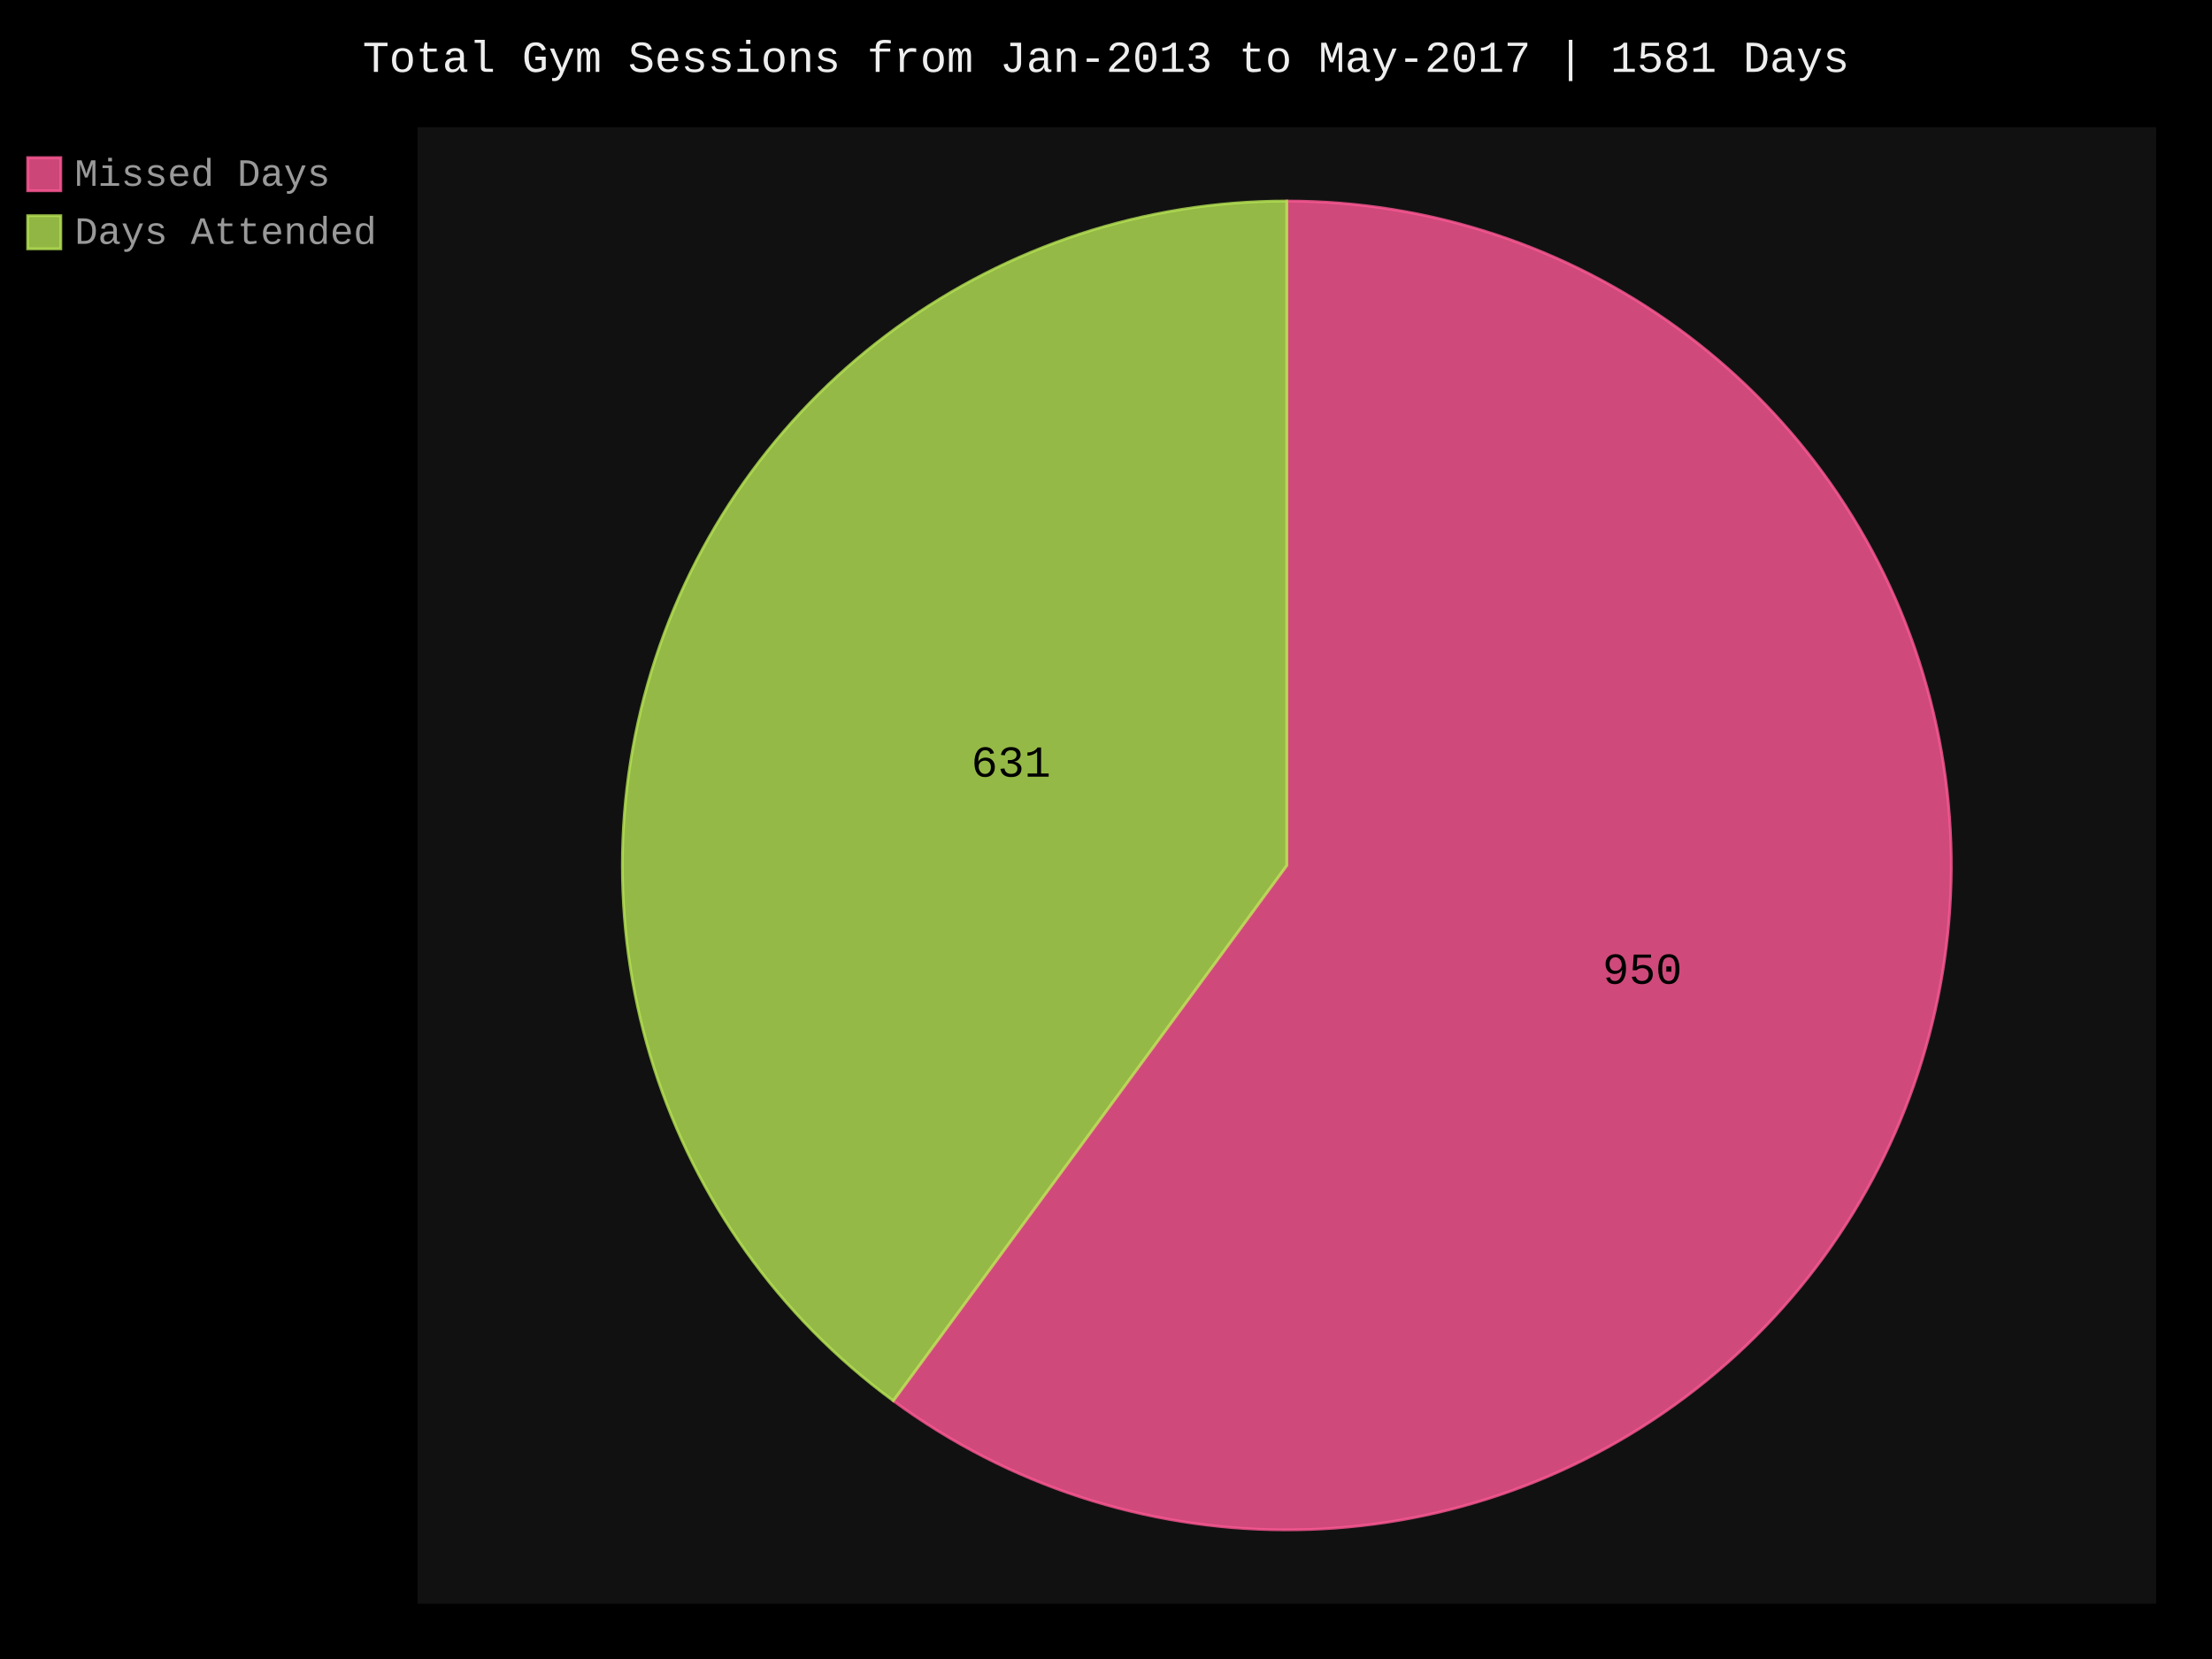
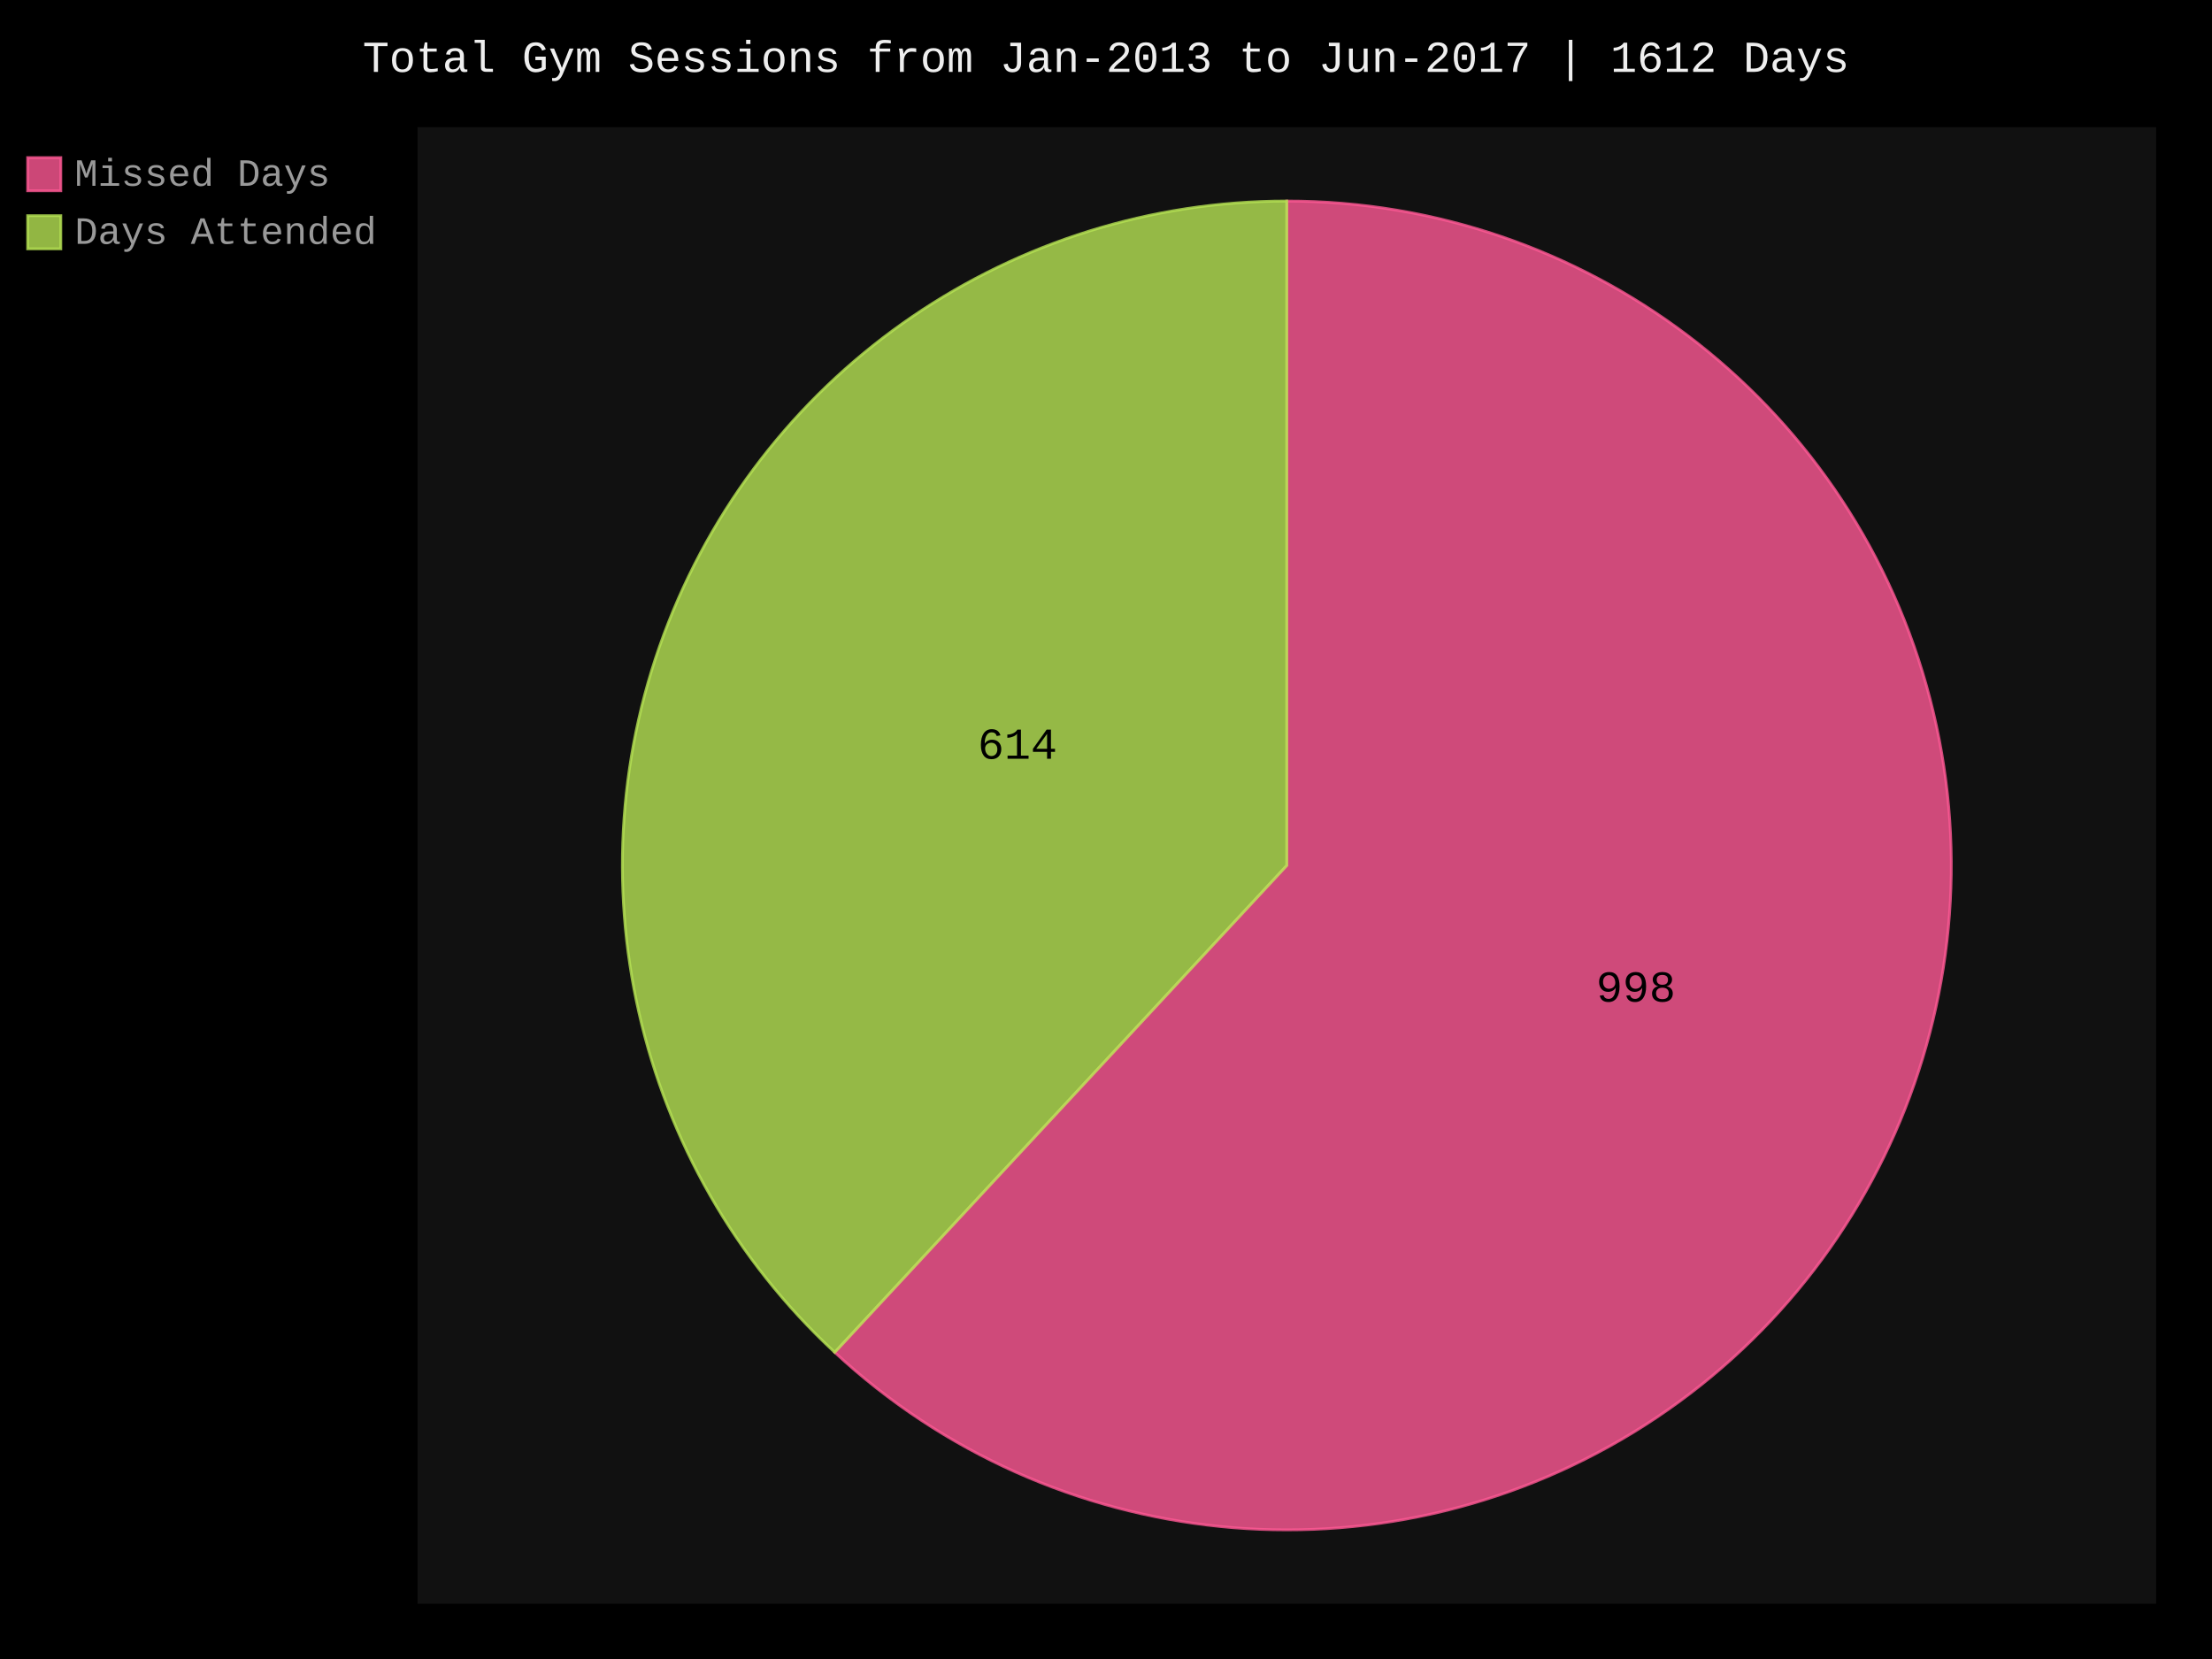
- <svg xmlns="http://www.w3.org/2000/svg" class="pygal-chart" id="chart-da55befe-4cb9-421f-ae4c-f2826f29c78d" viewBox="0 0 800 600">
+ <svg xmlns="http://www.w3.org/2000/svg" class="pygal-chart" id="chart-eec52b20-0a18-42a8-bdad-19b95da40f8d" viewBox="0 0 800 600">
  <defs>
-     <style type="text/css">#chart-da55befe-4cb9-421f-ae4c-f2826f29c78d{-webkit-user-select:none;-webkit-font-smoothing:antialiased;font-family:Consolas,"Liberation Mono",Menlo,Courier,monospace}#chart-da55befe-4cb9-421f-ae4c-f2826f29c78d .title{font-family:Consolas,"Liberation Mono",Menlo,Courier,monospace;font-size:16px}#chart-da55befe-4cb9-421f-ae4c-f2826f29c78d .legends .legend text{font-family:Consolas,"Liberation Mono",Menlo,Courier,monospace;font-size:14px}#chart-da55befe-4cb9-421f-ae4c-f2826f29c78d .axis text{font-family:Consolas,"Liberation Mono",Menlo,Courier,monospace;font-size:10px}#chart-da55befe-4cb9-421f-ae4c-f2826f29c78d .axis text.major{font-family:Consolas,"Liberation Mono",Menlo,Courier,monospace;font-size:10px}#chart-da55befe-4cb9-421f-ae4c-f2826f29c78d .text-overlay text.value{font-family:Consolas,"Liberation Mono",Menlo,Courier,monospace;font-size:16px}#chart-da55befe-4cb9-421f-ae4c-f2826f29c78d .text-overlay text.label{font-family:Consolas,"Liberation Mono",Menlo,Courier,monospace;font-size:10px}#chart-da55befe-4cb9-421f-ae4c-f2826f29c78d .tooltip{font-family:Consolas,"Liberation Mono",Menlo,Courier,monospace;font-size:14px}#chart-da55befe-4cb9-421f-ae4c-f2826f29c78d text.no_data{font-family:Consolas,"Liberation Mono",Menlo,Courier,monospace;font-size:64px}
- #chart-da55befe-4cb9-421f-ae4c-f2826f29c78d{background-color:black}#chart-da55befe-4cb9-421f-ae4c-f2826f29c78d path,#chart-da55befe-4cb9-421f-ae4c-f2826f29c78d line,#chart-da55befe-4cb9-421f-ae4c-f2826f29c78d rect,#chart-da55befe-4cb9-421f-ae4c-f2826f29c78d circle{-webkit-transition:250ms;-moz-transition:250ms;transition:250ms}#chart-da55befe-4cb9-421f-ae4c-f2826f29c78d .graph &gt; .background{fill:black}#chart-da55befe-4cb9-421f-ae4c-f2826f29c78d .plot &gt; .background{fill:#111}#chart-da55befe-4cb9-421f-ae4c-f2826f29c78d .graph{fill:#999}#chart-da55befe-4cb9-421f-ae4c-f2826f29c78d text.no_data{fill:#eee}#chart-da55befe-4cb9-421f-ae4c-f2826f29c78d .title{fill:#eee}#chart-da55befe-4cb9-421f-ae4c-f2826f29c78d .legends .legend text{fill:#999}#chart-da55befe-4cb9-421f-ae4c-f2826f29c78d .legends .legend:hover text{fill:#eee}#chart-da55befe-4cb9-421f-ae4c-f2826f29c78d .axis .line{stroke:#eee}#chart-da55befe-4cb9-421f-ae4c-f2826f29c78d .axis .guide.line{stroke:#555}#chart-da55befe-4cb9-421f-ae4c-f2826f29c78d .axis .major.line{stroke:#999}#chart-da55befe-4cb9-421f-ae4c-f2826f29c78d .axis text.major{fill:#eee}#chart-da55befe-4cb9-421f-ae4c-f2826f29c78d .axis.y .guides:hover .guide.line,#chart-da55befe-4cb9-421f-ae4c-f2826f29c78d .line-graph .axis.x .guides:hover .guide.line,#chart-da55befe-4cb9-421f-ae4c-f2826f29c78d .stackedline-graph .axis.x .guides:hover .guide.line,#chart-da55befe-4cb9-421f-ae4c-f2826f29c78d .xy-graph .axis.x .guides:hover .guide.line{stroke:#eee}#chart-da55befe-4cb9-421f-ae4c-f2826f29c78d .axis .guides:hover text{fill:#eee}#chart-da55befe-4cb9-421f-ae4c-f2826f29c78d .reactive{fill-opacity:.8;stroke-opacity:.8}#chart-da55befe-4cb9-421f-ae4c-f2826f29c78d .ci{stroke:#999}#chart-da55befe-4cb9-421f-ae4c-f2826f29c78d .reactive.active,#chart-da55befe-4cb9-421f-ae4c-f2826f29c78d .active .reactive{fill-opacity:.4;stroke-opacity:.9;stroke-width:4}#chart-da55befe-4cb9-421f-ae4c-f2826f29c78d .ci .reactive.active{stroke-width:1.5}#chart-da55befe-4cb9-421f-ae4c-f2826f29c78d .series text{fill:#eee}#chart-da55befe-4cb9-421f-ae4c-f2826f29c78d .tooltip rect{fill:#111;stroke:#eee;-webkit-transition:opacity 250ms;-moz-transition:opacity 250ms;transition:opacity 250ms}#chart-da55befe-4cb9-421f-ae4c-f2826f29c78d .tooltip .label{fill:#999}#chart-da55befe-4cb9-421f-ae4c-f2826f29c78d .tooltip .label{fill:#999}#chart-da55befe-4cb9-421f-ae4c-f2826f29c78d .tooltip .legend{font-size:.8em;fill:#555}#chart-da55befe-4cb9-421f-ae4c-f2826f29c78d .tooltip .x_label{font-size:.6em;fill:#eee}#chart-da55befe-4cb9-421f-ae4c-f2826f29c78d .tooltip .xlink{font-size:.5em;text-decoration:underline}#chart-da55befe-4cb9-421f-ae4c-f2826f29c78d .tooltip .value{font-size:1.5em}#chart-da55befe-4cb9-421f-ae4c-f2826f29c78d .bound{font-size:.5em}#chart-da55befe-4cb9-421f-ae4c-f2826f29c78d .max-value{font-size:.75em;fill:#555}#chart-da55befe-4cb9-421f-ae4c-f2826f29c78d .map-element{fill:#111;stroke:#555 !important}#chart-da55befe-4cb9-421f-ae4c-f2826f29c78d .map-element .reactive{fill-opacity:inherit;stroke-opacity:inherit}#chart-da55befe-4cb9-421f-ae4c-f2826f29c78d .color-0,#chart-da55befe-4cb9-421f-ae4c-f2826f29c78d .color-0 a:visited{stroke:#ff5995;fill:#ff5995}#chart-da55befe-4cb9-421f-ae4c-f2826f29c78d .color-1,#chart-da55befe-4cb9-421f-ae4c-f2826f29c78d .color-1 a:visited{stroke:#b6e354;fill:#b6e354}#chart-da55befe-4cb9-421f-ae4c-f2826f29c78d .text-overlay .color-0 text{fill:black}#chart-da55befe-4cb9-421f-ae4c-f2826f29c78d .text-overlay .color-1 text{fill:black}
- #chart-da55befe-4cb9-421f-ae4c-f2826f29c78d text.no_data{text-anchor:middle}#chart-da55befe-4cb9-421f-ae4c-f2826f29c78d .guide.line{fill:none}#chart-da55befe-4cb9-421f-ae4c-f2826f29c78d .centered{text-anchor:middle}#chart-da55befe-4cb9-421f-ae4c-f2826f29c78d .title{text-anchor:middle}#chart-da55befe-4cb9-421f-ae4c-f2826f29c78d .legends .legend text{fill-opacity:1}#chart-da55befe-4cb9-421f-ae4c-f2826f29c78d .axis.x text{text-anchor:middle}#chart-da55befe-4cb9-421f-ae4c-f2826f29c78d .axis.x:not(.web) text[transform]{text-anchor:start}#chart-da55befe-4cb9-421f-ae4c-f2826f29c78d .axis.x:not(.web) text[transform].backwards{text-anchor:end}#chart-da55befe-4cb9-421f-ae4c-f2826f29c78d .axis.y text{text-anchor:end}#chart-da55befe-4cb9-421f-ae4c-f2826f29c78d .axis.y text[transform].backwards{text-anchor:start}#chart-da55befe-4cb9-421f-ae4c-f2826f29c78d .axis.y2 text{text-anchor:start}#chart-da55befe-4cb9-421f-ae4c-f2826f29c78d .axis.y2 text[transform].backwards{text-anchor:end}#chart-da55befe-4cb9-421f-ae4c-f2826f29c78d .axis .guide.line{stroke-dasharray:4,4}#chart-da55befe-4cb9-421f-ae4c-f2826f29c78d .axis .major.guide.line{stroke-dasharray:6,6}#chart-da55befe-4cb9-421f-ae4c-f2826f29c78d .horizontal .axis.y .guide.line,#chart-da55befe-4cb9-421f-ae4c-f2826f29c78d .horizontal .axis.y2 .guide.line,#chart-da55befe-4cb9-421f-ae4c-f2826f29c78d .vertical .axis.x .guide.line{opacity:0}#chart-da55befe-4cb9-421f-ae4c-f2826f29c78d .horizontal .axis.always_show .guide.line,#chart-da55befe-4cb9-421f-ae4c-f2826f29c78d .vertical .axis.always_show .guide.line{opacity:1 !important}#chart-da55befe-4cb9-421f-ae4c-f2826f29c78d .axis.y .guides:hover .guide.line,#chart-da55befe-4cb9-421f-ae4c-f2826f29c78d .axis.y2 .guides:hover .guide.line,#chart-da55befe-4cb9-421f-ae4c-f2826f29c78d .axis.x .guides:hover .guide.line{opacity:1}#chart-da55befe-4cb9-421f-ae4c-f2826f29c78d .axis .guides:hover text{opacity:1}#chart-da55befe-4cb9-421f-ae4c-f2826f29c78d .nofill{fill:none}#chart-da55befe-4cb9-421f-ae4c-f2826f29c78d .subtle-fill{fill-opacity:.2}#chart-da55befe-4cb9-421f-ae4c-f2826f29c78d .dot{stroke-width:1px;fill-opacity:1}#chart-da55befe-4cb9-421f-ae4c-f2826f29c78d .dot.active{stroke-width:5px}#chart-da55befe-4cb9-421f-ae4c-f2826f29c78d .dot.negative{fill:transparent}#chart-da55befe-4cb9-421f-ae4c-f2826f29c78d text,#chart-da55befe-4cb9-421f-ae4c-f2826f29c78d tspan{stroke:none !important}#chart-da55befe-4cb9-421f-ae4c-f2826f29c78d .series text.active{opacity:1}#chart-da55befe-4cb9-421f-ae4c-f2826f29c78d .tooltip rect{fill-opacity:.95;stroke-width:.5}#chart-da55befe-4cb9-421f-ae4c-f2826f29c78d .tooltip text{fill-opacity:1}#chart-da55befe-4cb9-421f-ae4c-f2826f29c78d .showable{visibility:hidden}#chart-da55befe-4cb9-421f-ae4c-f2826f29c78d .showable.shown{visibility:visible}#chart-da55befe-4cb9-421f-ae4c-f2826f29c78d .gauge-background{fill:rgba(229,229,229,1);stroke:none}#chart-da55befe-4cb9-421f-ae4c-f2826f29c78d .bg-lines{stroke:black;stroke-width:2px}</style>
+     <style type="text/css">#chart-eec52b20-0a18-42a8-bdad-19b95da40f8d{-webkit-user-select:none;-webkit-font-smoothing:antialiased;font-family:Consolas,"Liberation Mono",Menlo,Courier,monospace}#chart-eec52b20-0a18-42a8-bdad-19b95da40f8d .title{font-family:Consolas,"Liberation Mono",Menlo,Courier,monospace;font-size:16px}#chart-eec52b20-0a18-42a8-bdad-19b95da40f8d .legends .legend text{font-family:Consolas,"Liberation Mono",Menlo,Courier,monospace;font-size:14px}#chart-eec52b20-0a18-42a8-bdad-19b95da40f8d .axis text{font-family:Consolas,"Liberation Mono",Menlo,Courier,monospace;font-size:10px}#chart-eec52b20-0a18-42a8-bdad-19b95da40f8d .axis text.major{font-family:Consolas,"Liberation Mono",Menlo,Courier,monospace;font-size:10px}#chart-eec52b20-0a18-42a8-bdad-19b95da40f8d .text-overlay text.value{font-family:Consolas,"Liberation Mono",Menlo,Courier,monospace;font-size:16px}#chart-eec52b20-0a18-42a8-bdad-19b95da40f8d .text-overlay text.label{font-family:Consolas,"Liberation Mono",Menlo,Courier,monospace;font-size:10px}#chart-eec52b20-0a18-42a8-bdad-19b95da40f8d .tooltip{font-family:Consolas,"Liberation Mono",Menlo,Courier,monospace;font-size:14px}#chart-eec52b20-0a18-42a8-bdad-19b95da40f8d text.no_data{font-family:Consolas,"Liberation Mono",Menlo,Courier,monospace;font-size:64px}
+ #chart-eec52b20-0a18-42a8-bdad-19b95da40f8d{background-color:black}#chart-eec52b20-0a18-42a8-bdad-19b95da40f8d path,#chart-eec52b20-0a18-42a8-bdad-19b95da40f8d line,#chart-eec52b20-0a18-42a8-bdad-19b95da40f8d rect,#chart-eec52b20-0a18-42a8-bdad-19b95da40f8d circle{-webkit-transition:250ms;-moz-transition:250ms;transition:250ms}#chart-eec52b20-0a18-42a8-bdad-19b95da40f8d .graph &gt; .background{fill:black}#chart-eec52b20-0a18-42a8-bdad-19b95da40f8d .plot &gt; .background{fill:#111}#chart-eec52b20-0a18-42a8-bdad-19b95da40f8d .graph{fill:#999}#chart-eec52b20-0a18-42a8-bdad-19b95da40f8d text.no_data{fill:#eee}#chart-eec52b20-0a18-42a8-bdad-19b95da40f8d .title{fill:#eee}#chart-eec52b20-0a18-42a8-bdad-19b95da40f8d .legends .legend text{fill:#999}#chart-eec52b20-0a18-42a8-bdad-19b95da40f8d .legends .legend:hover text{fill:#eee}#chart-eec52b20-0a18-42a8-bdad-19b95da40f8d .axis .line{stroke:#eee}#chart-eec52b20-0a18-42a8-bdad-19b95da40f8d .axis .guide.line{stroke:#555}#chart-eec52b20-0a18-42a8-bdad-19b95da40f8d .axis .major.line{stroke:#999}#chart-eec52b20-0a18-42a8-bdad-19b95da40f8d .axis text.major{fill:#eee}#chart-eec52b20-0a18-42a8-bdad-19b95da40f8d .axis.y .guides:hover .guide.line,#chart-eec52b20-0a18-42a8-bdad-19b95da40f8d .line-graph .axis.x .guides:hover .guide.line,#chart-eec52b20-0a18-42a8-bdad-19b95da40f8d .stackedline-graph .axis.x .guides:hover .guide.line,#chart-eec52b20-0a18-42a8-bdad-19b95da40f8d .xy-graph .axis.x .guides:hover .guide.line{stroke:#eee}#chart-eec52b20-0a18-42a8-bdad-19b95da40f8d .axis .guides:hover text{fill:#eee}#chart-eec52b20-0a18-42a8-bdad-19b95da40f8d .reactive{fill-opacity:.8;stroke-opacity:.8}#chart-eec52b20-0a18-42a8-bdad-19b95da40f8d .ci{stroke:#999}#chart-eec52b20-0a18-42a8-bdad-19b95da40f8d .reactive.active,#chart-eec52b20-0a18-42a8-bdad-19b95da40f8d .active .reactive{fill-opacity:.4;stroke-opacity:.9;stroke-width:4}#chart-eec52b20-0a18-42a8-bdad-19b95da40f8d .ci .reactive.active{stroke-width:1.5}#chart-eec52b20-0a18-42a8-bdad-19b95da40f8d .series text{fill:#eee}#chart-eec52b20-0a18-42a8-bdad-19b95da40f8d .tooltip rect{fill:#111;stroke:#eee;-webkit-transition:opacity 250ms;-moz-transition:opacity 250ms;transition:opacity 250ms}#chart-eec52b20-0a18-42a8-bdad-19b95da40f8d .tooltip .label{fill:#999}#chart-eec52b20-0a18-42a8-bdad-19b95da40f8d .tooltip .label{fill:#999}#chart-eec52b20-0a18-42a8-bdad-19b95da40f8d .tooltip .legend{font-size:.8em;fill:#555}#chart-eec52b20-0a18-42a8-bdad-19b95da40f8d .tooltip .x_label{font-size:.6em;fill:#eee}#chart-eec52b20-0a18-42a8-bdad-19b95da40f8d .tooltip .xlink{font-size:.5em;text-decoration:underline}#chart-eec52b20-0a18-42a8-bdad-19b95da40f8d .tooltip .value{font-size:1.5em}#chart-eec52b20-0a18-42a8-bdad-19b95da40f8d .bound{font-size:.5em}#chart-eec52b20-0a18-42a8-bdad-19b95da40f8d .max-value{font-size:.75em;fill:#555}#chart-eec52b20-0a18-42a8-bdad-19b95da40f8d .map-element{fill:#111;stroke:#555 !important}#chart-eec52b20-0a18-42a8-bdad-19b95da40f8d .map-element .reactive{fill-opacity:inherit;stroke-opacity:inherit}#chart-eec52b20-0a18-42a8-bdad-19b95da40f8d .color-0,#chart-eec52b20-0a18-42a8-bdad-19b95da40f8d .color-0 a:visited{stroke:#ff5995;fill:#ff5995}#chart-eec52b20-0a18-42a8-bdad-19b95da40f8d .color-1,#chart-eec52b20-0a18-42a8-bdad-19b95da40f8d .color-1 a:visited{stroke:#b6e354;fill:#b6e354}#chart-eec52b20-0a18-42a8-bdad-19b95da40f8d .text-overlay .color-0 text{fill:black}#chart-eec52b20-0a18-42a8-bdad-19b95da40f8d .text-overlay .color-1 text{fill:black}
+ #chart-eec52b20-0a18-42a8-bdad-19b95da40f8d text.no_data{text-anchor:middle}#chart-eec52b20-0a18-42a8-bdad-19b95da40f8d .guide.line{fill:none}#chart-eec52b20-0a18-42a8-bdad-19b95da40f8d .centered{text-anchor:middle}#chart-eec52b20-0a18-42a8-bdad-19b95da40f8d .title{text-anchor:middle}#chart-eec52b20-0a18-42a8-bdad-19b95da40f8d .legends .legend text{fill-opacity:1}#chart-eec52b20-0a18-42a8-bdad-19b95da40f8d .axis.x text{text-anchor:middle}#chart-eec52b20-0a18-42a8-bdad-19b95da40f8d .axis.x:not(.web) text[transform]{text-anchor:start}#chart-eec52b20-0a18-42a8-bdad-19b95da40f8d .axis.x:not(.web) text[transform].backwards{text-anchor:end}#chart-eec52b20-0a18-42a8-bdad-19b95da40f8d .axis.y text{text-anchor:end}#chart-eec52b20-0a18-42a8-bdad-19b95da40f8d .axis.y text[transform].backwards{text-anchor:start}#chart-eec52b20-0a18-42a8-bdad-19b95da40f8d .axis.y2 text{text-anchor:start}#chart-eec52b20-0a18-42a8-bdad-19b95da40f8d .axis.y2 text[transform].backwards{text-anchor:end}#chart-eec52b20-0a18-42a8-bdad-19b95da40f8d .axis .guide.line{stroke-dasharray:4,4}#chart-eec52b20-0a18-42a8-bdad-19b95da40f8d .axis .major.guide.line{stroke-dasharray:6,6}#chart-eec52b20-0a18-42a8-bdad-19b95da40f8d .horizontal .axis.y .guide.line,#chart-eec52b20-0a18-42a8-bdad-19b95da40f8d .horizontal .axis.y2 .guide.line,#chart-eec52b20-0a18-42a8-bdad-19b95da40f8d .vertical .axis.x .guide.line{opacity:0}#chart-eec52b20-0a18-42a8-bdad-19b95da40f8d .horizontal .axis.always_show .guide.line,#chart-eec52b20-0a18-42a8-bdad-19b95da40f8d .vertical .axis.always_show .guide.line{opacity:1 !important}#chart-eec52b20-0a18-42a8-bdad-19b95da40f8d .axis.y .guides:hover .guide.line,#chart-eec52b20-0a18-42a8-bdad-19b95da40f8d .axis.y2 .guides:hover .guide.line,#chart-eec52b20-0a18-42a8-bdad-19b95da40f8d .axis.x .guides:hover .guide.line{opacity:1}#chart-eec52b20-0a18-42a8-bdad-19b95da40f8d .axis .guides:hover text{opacity:1}#chart-eec52b20-0a18-42a8-bdad-19b95da40f8d .nofill{fill:none}#chart-eec52b20-0a18-42a8-bdad-19b95da40f8d .subtle-fill{fill-opacity:.2}#chart-eec52b20-0a18-42a8-bdad-19b95da40f8d .dot{stroke-width:1px;fill-opacity:1}#chart-eec52b20-0a18-42a8-bdad-19b95da40f8d .dot.active{stroke-width:5px}#chart-eec52b20-0a18-42a8-bdad-19b95da40f8d .dot.negative{fill:transparent}#chart-eec52b20-0a18-42a8-bdad-19b95da40f8d text,#chart-eec52b20-0a18-42a8-bdad-19b95da40f8d tspan{stroke:none !important}#chart-eec52b20-0a18-42a8-bdad-19b95da40f8d .series text.active{opacity:1}#chart-eec52b20-0a18-42a8-bdad-19b95da40f8d .tooltip rect{fill-opacity:.95;stroke-width:.5}#chart-eec52b20-0a18-42a8-bdad-19b95da40f8d .tooltip text{fill-opacity:1}#chart-eec52b20-0a18-42a8-bdad-19b95da40f8d .showable{visibility:hidden}#chart-eec52b20-0a18-42a8-bdad-19b95da40f8d .showable.shown{visibility:visible}#chart-eec52b20-0a18-42a8-bdad-19b95da40f8d .gauge-background{fill:rgba(229,229,229,1);stroke:none}#chart-eec52b20-0a18-42a8-bdad-19b95da40f8d .bg-lines{stroke:black;stroke-width:2px}</style>
  </defs>
  <g class="graph pie-graph vertical">
    <rect class="background" height="600" width="800" x="0" y="0" />
    <g class="plot" transform="translate(151, 46)">
      <rect class="background" height="534" width="628.8" x="0" y="0" />
      <g class="series serie-0 color-0">
        <g class="slices">
          <g class="slice">
-             <path class="slice reactive tooltip-trigger" d="M314.4 26.7 A240.3 240.3 0 1 1 172.076 460.618 L314.4 267 A0 0 0 1 0 314.4 267 z" />
+             <path class="slice reactive tooltip-trigger" d="M314.4 26.7 A240.3 240.3 0 1 1 150.889 443.092 L314.4 267 A0 0 0 1 0 314.4 267 z" />
          </g>
        </g>
      </g>
      <g class="series serie-1 color-1">
        <g class="slices">
          <g class="slice">
-             <path class="slice reactive tooltip-trigger" d="M172.076 460.618 A240.3 240.3 0 0 1 314.4 26.7 L314.4 267 A0 0 0 0 0 314.4 267 z" />
+             <path class="slice reactive tooltip-trigger" d="M150.889 443.092 A240.3 240.3 0 0 1 314.4 26.7 L314.4 267 A0 0 0 0 0 314.4 267 z" />
          </g>
        </g>
      </g>
    </g>
    <g class="titles">
-       <text class="title plot_title" x="400.0" y="26">Total Gym Sessions from Jan-2013 to May-2017 | 1581 Days</text>
+       <text class="title plot_title" x="400.0" y="26">Total Gym Sessions from Jan-2013 to Jun-2017 | 1612 Days</text>
    </g>
    <g class="plot overlay" transform="translate(151, 46)">
      <g class="series serie-0 color-0" />
      <g class="series serie-1 color-1" />
    </g>
    <g class="plot text-overlay" transform="translate(151, 46)">
      <g class="series serie-0 color-0">
-         <text class="value" text-anchor="left" x="428.566" y="309.779">950</text>
+         <text class="value" text-anchor="left" x="426.236" y="316.25">998</text>
      </g>
      <g class="series serie-1 color-1">
-         <text class="value" text-anchor="left" x="200.234" y="234.887">631</text>
+         <text class="value" text-anchor="left" x="202.564" y="228.417">614</text>
      </g>
    </g>
    <g class="plot tooltip-overlay" transform="translate(151, 46)">
      <g class="tooltip" style="opacity: 0" transform="translate(0 0)">
        <rect class="tooltip-box" height="0" rx="0" ry="0" width="0" />
        <g class="text" />
      </g>
    </g>
    <g class="legends" transform="translate(10, 56)">
      <g class="legend reactive activate-serie" id="activate-serie-0">
        <rect class="color-0 reactive" height="12" width="12" x="0.0" y="1.0" />
        <text x="17.0" y="11.2">Missed Days</text>
      </g>
      <g class="legend reactive activate-serie" id="activate-serie-1">
        <rect class="color-1 reactive" height="12" width="12" x="0.0" y="22.0" />
        <text x="17.0" y="32.2">Days Attended</text>
      </g>
    </g>
    <g class="legends" transform="translate(790, 56)" />
  </g>
</svg>
